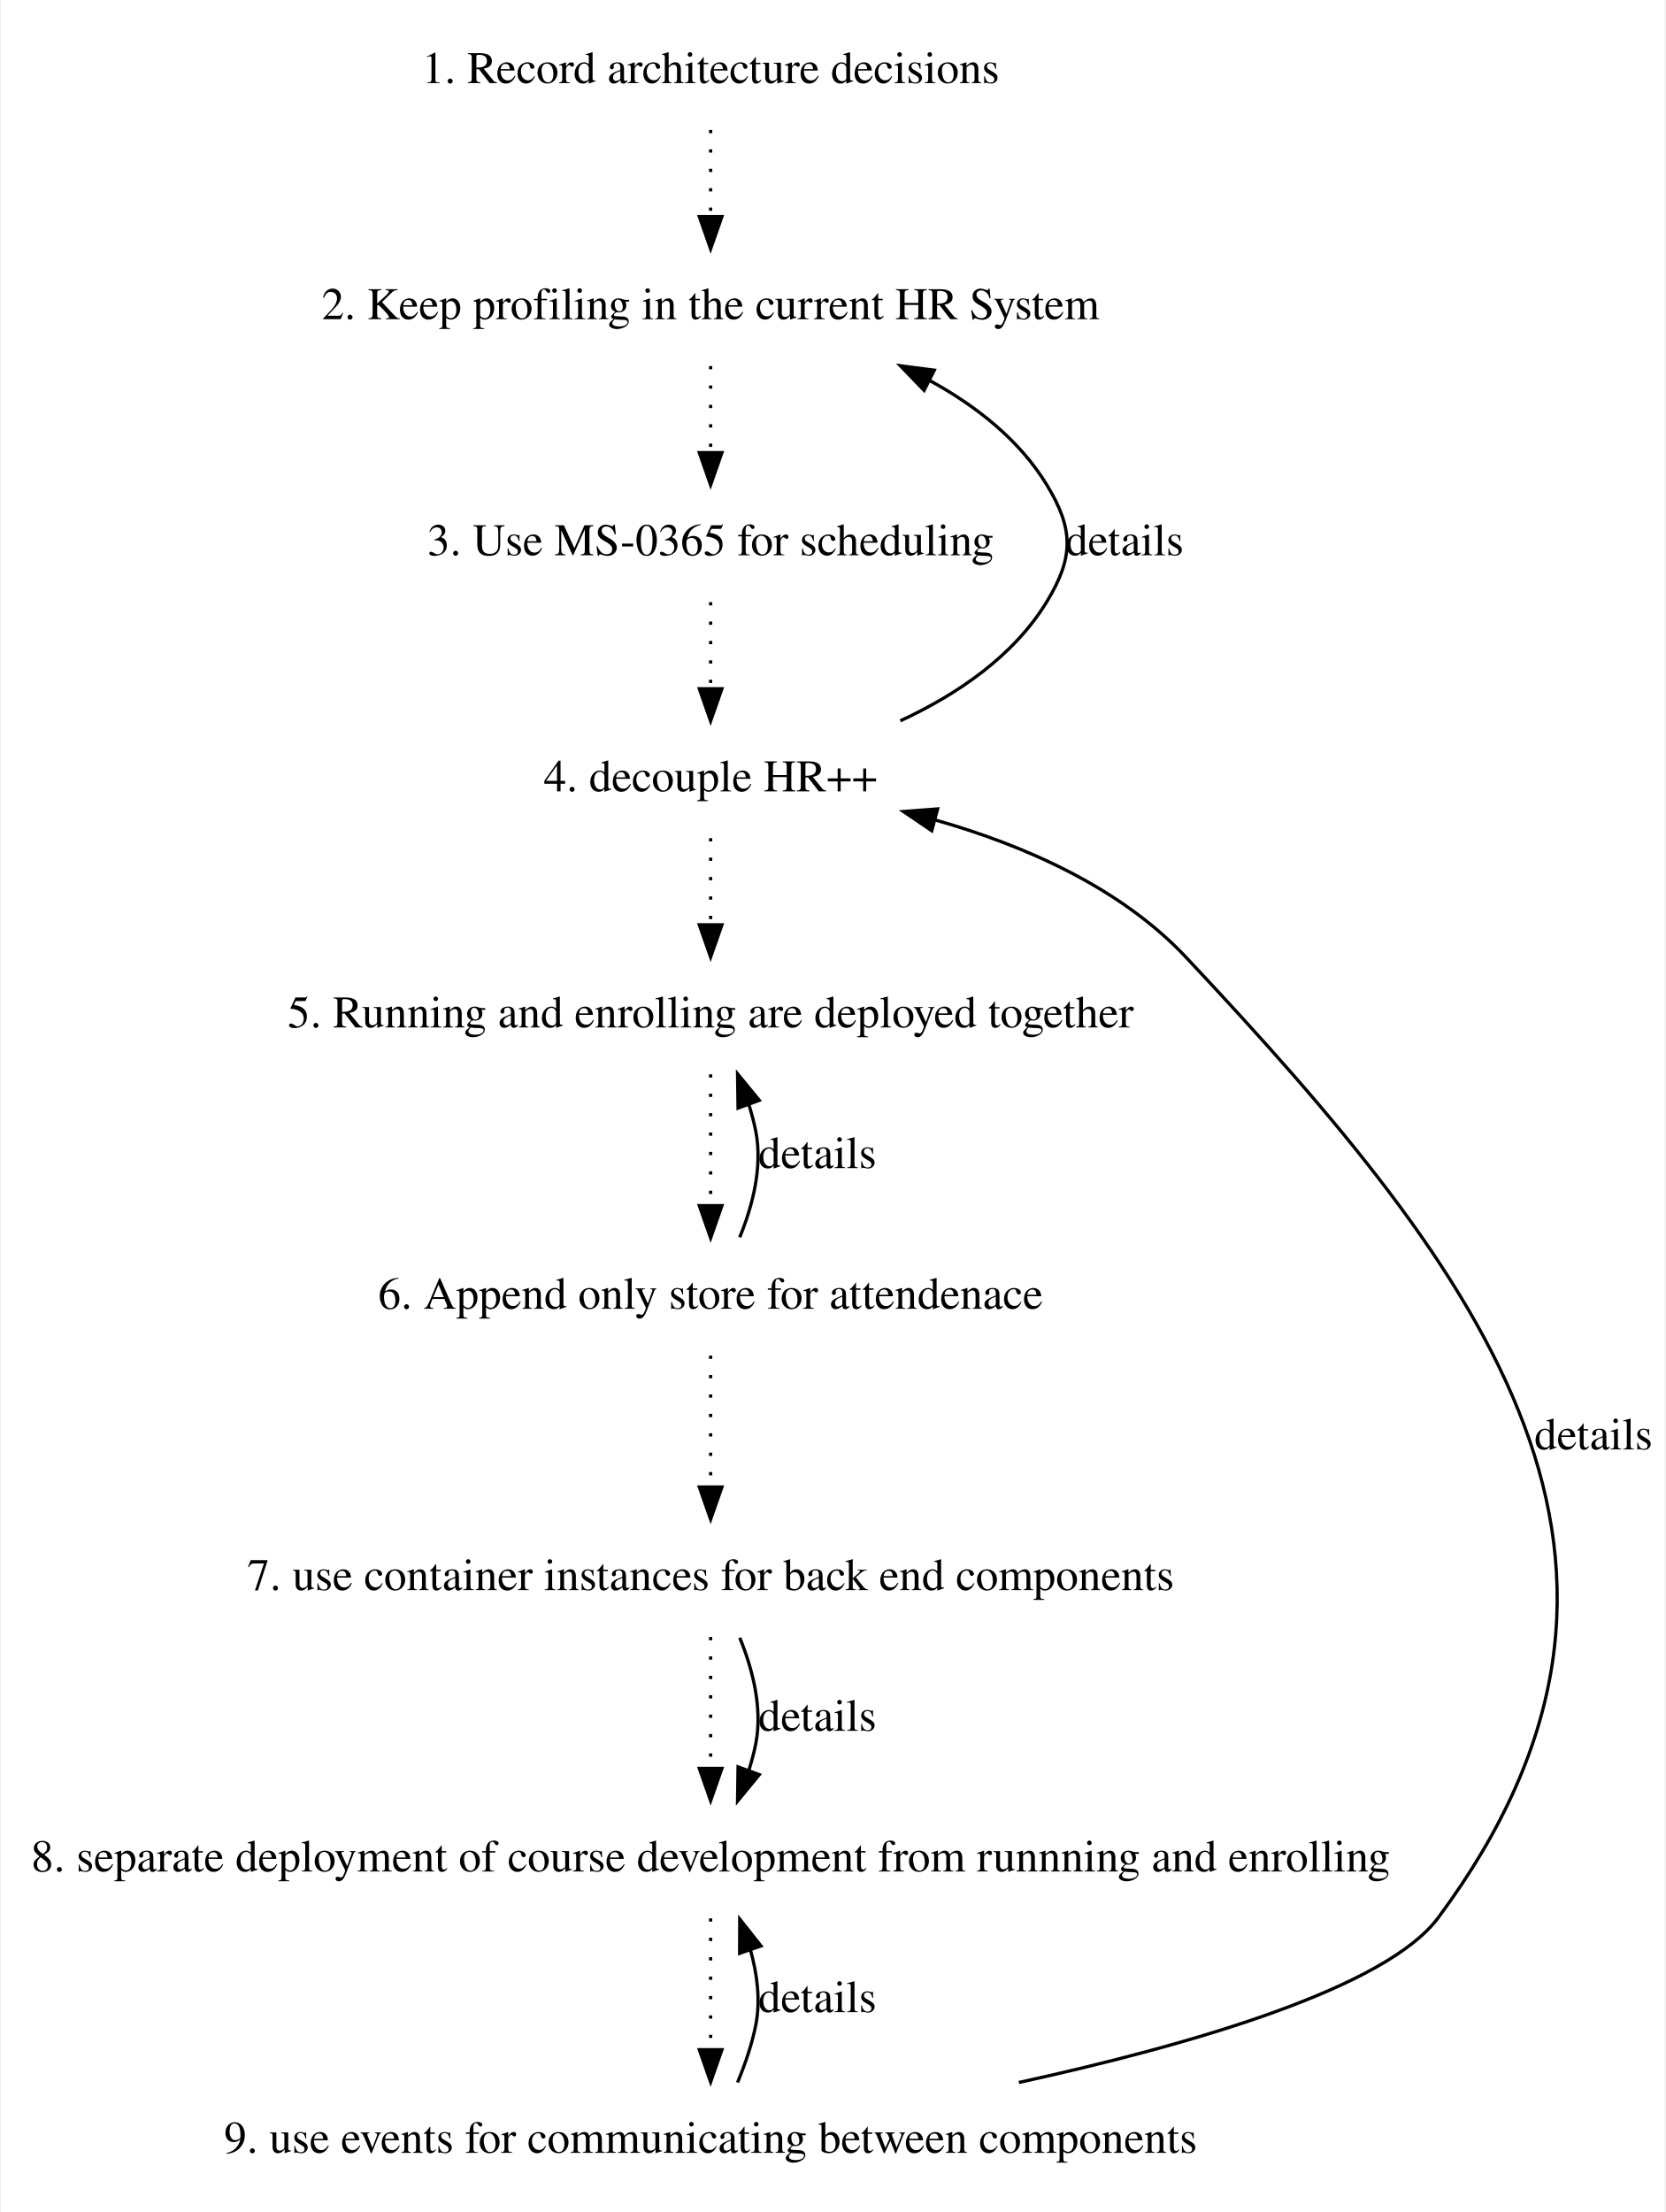
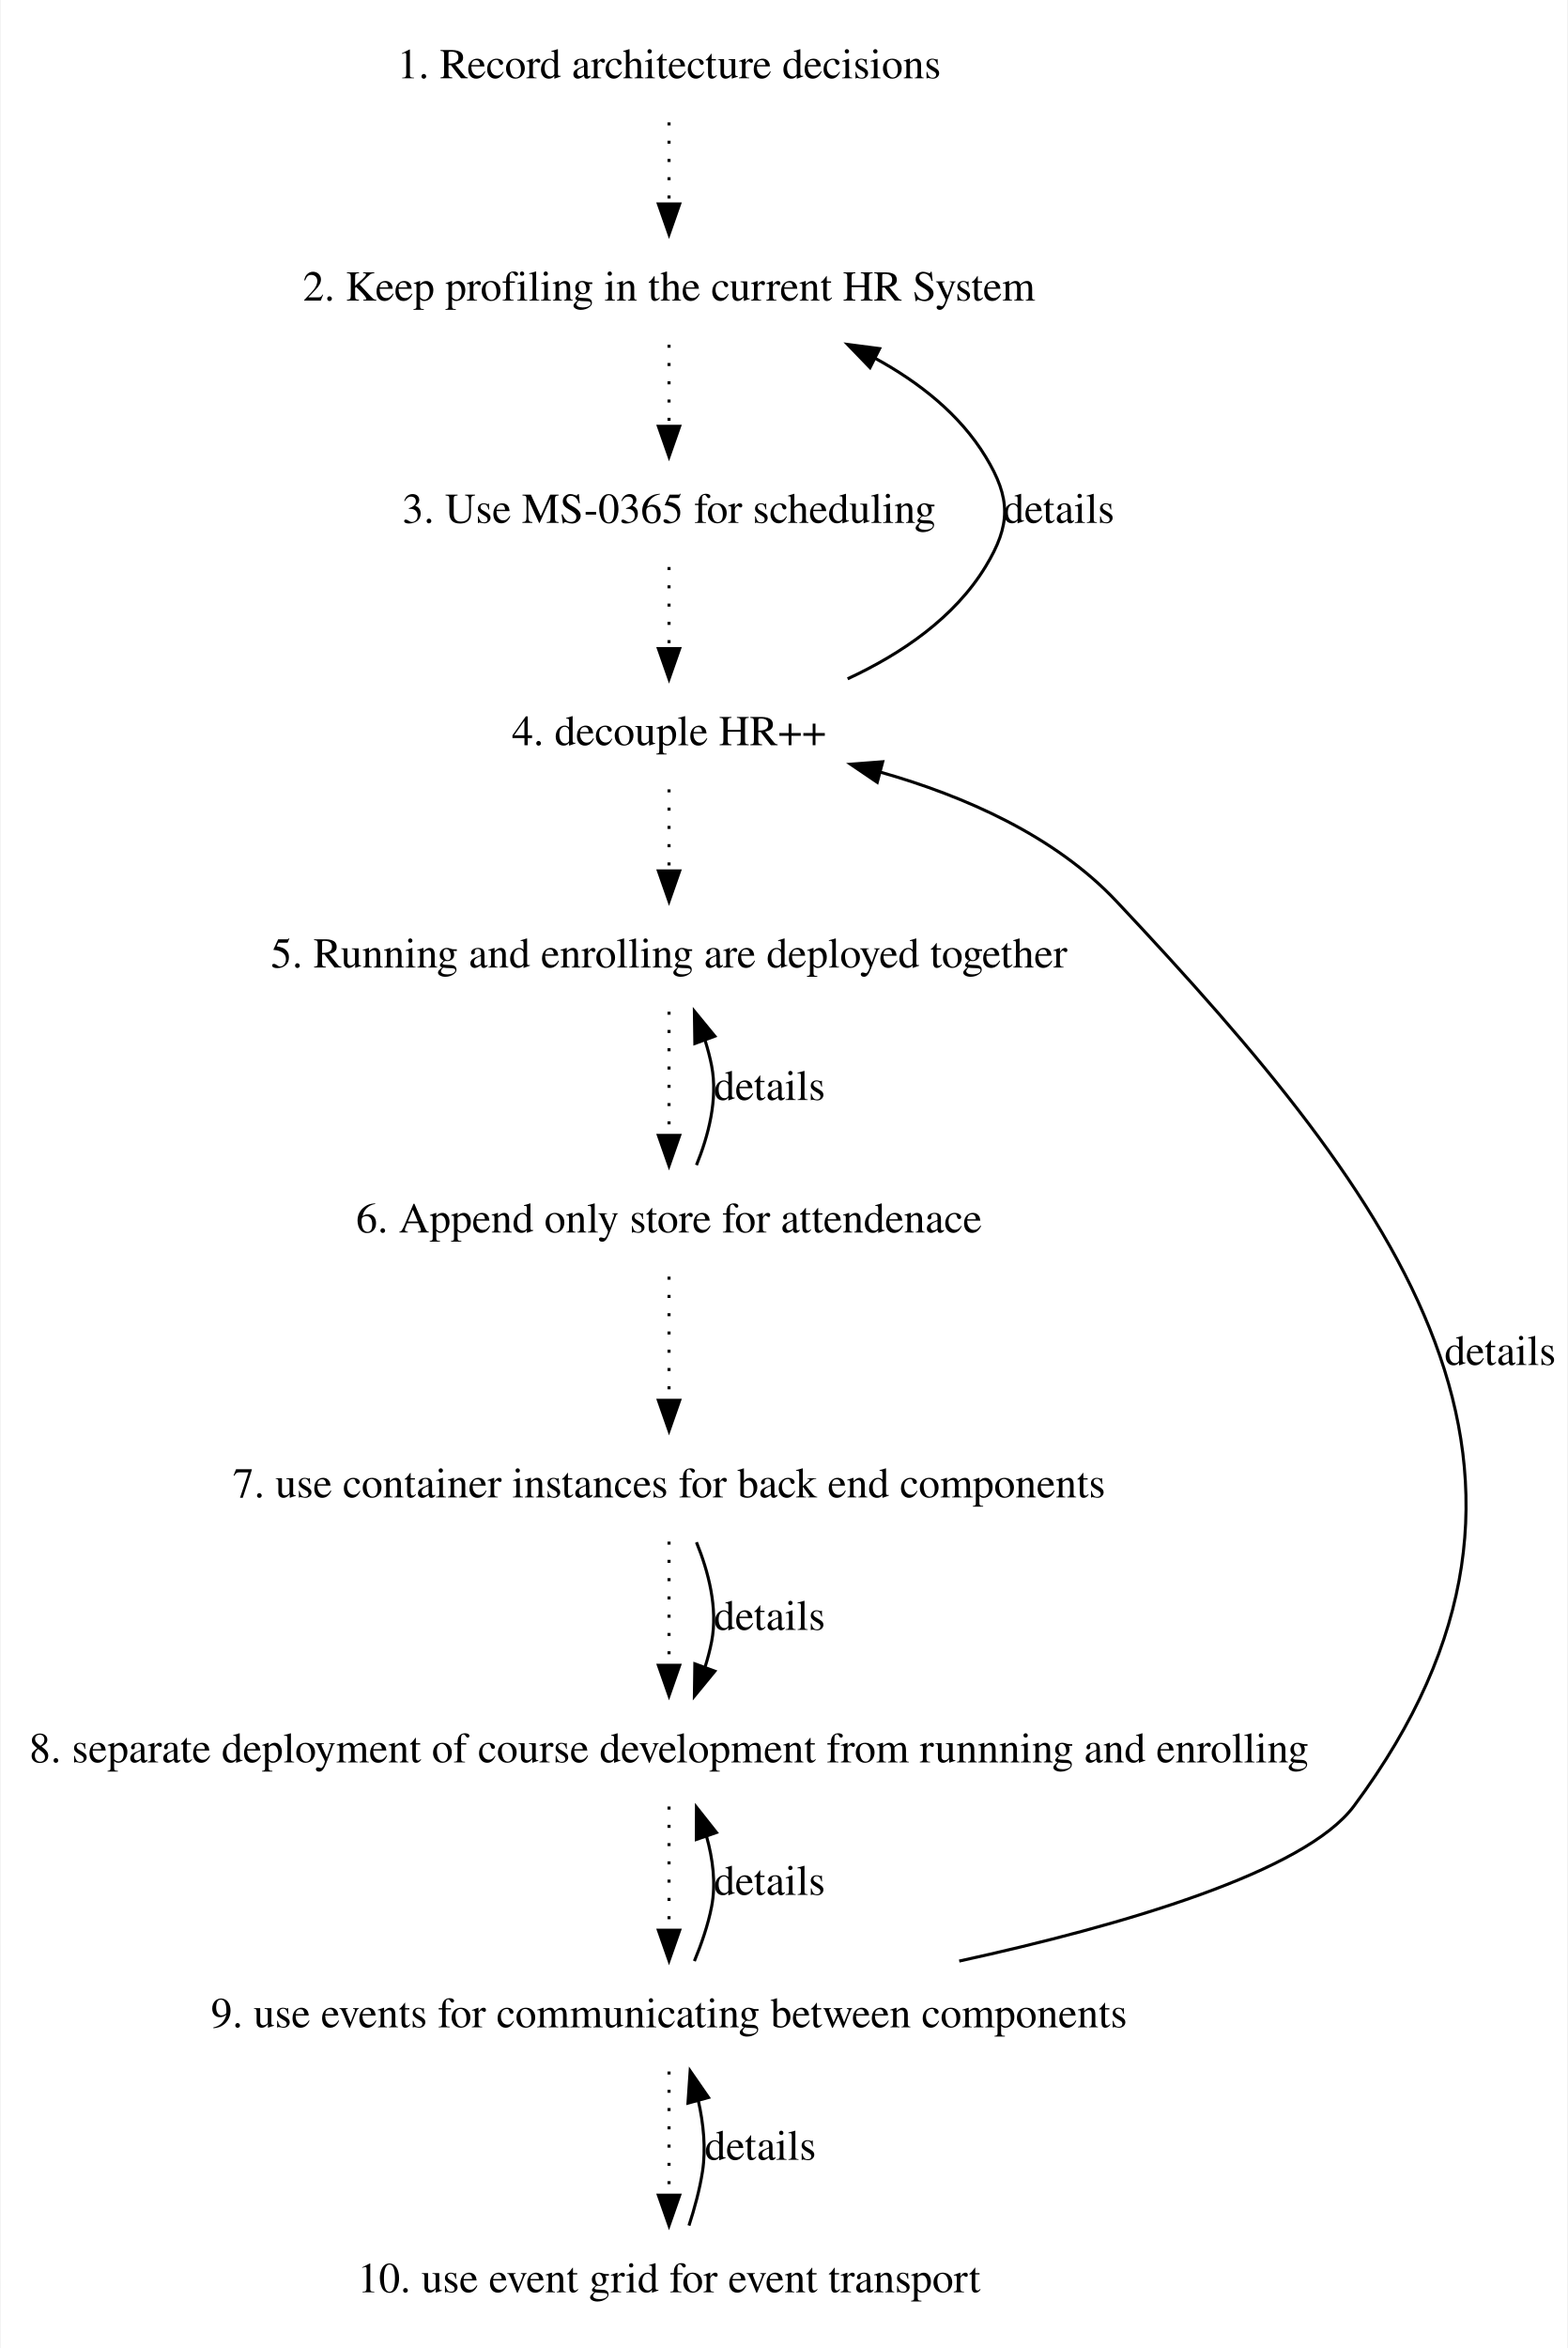
- <svg xmlns="http://www.w3.org/2000/svg" xmlns:xlink="http://www.w3.org/1999/xlink" width="515pt" height="684pt" viewBox="0.00 0.00 514.50 684.00">
-   <g id="graph0" class="graph" transform="scale(1 1) rotate(0) translate(4 680)">
-     <polygon fill="white" stroke="transparent" points="-4,4 -4,-680 510.5,-680 510.5,4 -4,4" />
+ <svg xmlns="http://www.w3.org/2000/svg" xmlns:xlink="http://www.w3.org/1999/xlink" width="515pt" height="771pt" viewBox="0.00 0.00 514.50 771.00">
+   <g id="graph0" class="graph" transform="scale(1 1) rotate(0) translate(4 767)">
+     <polygon fill="white" stroke="transparent" points="-4,4 -4,-767 510.5,-767 510.5,4 -4,4" />
    <g id="node1" class="node">
      <g id="a_node1">
        <a xlink:href="0001-record-architecture-decisions.html" xlink:title="1. Record architecture decisions">
-           <text text-anchor="middle" x="215.5" y="-654.3" font-family="Times,serif" font-size="14.00">1. Record architecture decisions</text>
+           <text text-anchor="middle" x="215.5" y="-741.3" font-family="Times,serif" font-size="14.00">1. Record architecture decisions</text>
        </a>
      </g>
    </g>
    <g id="node2" class="node">
      <g id="a_node2">
        <a xlink:href="0002-keep-profiling-in-the-current-hr-system.html" xlink:title="2. Keep profiling in the current HR System">
-           <text text-anchor="middle" x="215.5" y="-581.3" font-family="Times,serif" font-size="14.00">2. Keep profiling in the current HR System</text>
+           <text text-anchor="middle" x="215.5" y="-668.3" font-family="Times,serif" font-size="14.00">2. Keep profiling in the current HR System</text>
        </a>
      </g>
    </g>
    <g id="edge1" class="edge">
-       <path fill="none" stroke="black" stroke-dasharray="1,5" d="M215.5,-639.81C215.5,-631.79 215.5,-622.05 215.5,-613.07" />
-       <polygon fill="black" stroke="black" points="219,-613.03 215.5,-603.03 212,-613.03 219,-613.03" />
+       <path fill="none" stroke="black" stroke-dasharray="1,5" d="M215.5,-726.81C215.5,-718.79 215.5,-709.05 215.5,-700.07" />
+       <polygon fill="black" stroke="black" points="219,-700.03 215.5,-690.03 212,-700.03 219,-700.03" />
    </g>
    <g id="node3" class="node">
      <g id="a_node3">
        <a xlink:href="0003-use-ms-0365-for-scheduling.html" xlink:title="3. Use MS-0365 for scheduling">
-           <text text-anchor="middle" x="215.5" y="-508.3" font-family="Times,serif" font-size="14.00">3. Use MS-0365 for scheduling</text>
+           <text text-anchor="middle" x="215.5" y="-595.3" font-family="Times,serif" font-size="14.00">3. Use MS-0365 for scheduling</text>
        </a>
      </g>
    </g>
    <g id="edge2" class="edge">
-       <path fill="none" stroke="black" stroke-dasharray="1,5" d="M215.5,-566.81C215.5,-558.79 215.5,-549.05 215.5,-540.07" />
-       <polygon fill="black" stroke="black" points="219,-540.03 215.5,-530.03 212,-540.03 219,-540.03" />
+       <path fill="none" stroke="black" stroke-dasharray="1,5" d="M215.5,-653.81C215.5,-645.79 215.5,-636.05 215.5,-627.07" />
+       <polygon fill="black" stroke="black" points="219,-627.03 215.5,-617.03 212,-627.03 219,-627.03" />
    </g>
    <g id="node4" class="node">
      <g id="a_node4">
        <a xlink:href="0004-decouple-hr.html" xlink:title="4. decouple HR++">
-           <text text-anchor="middle" x="215.5" y="-435.3" font-family="Times,serif" font-size="14.00">4. decouple HR++</text>
+           <text text-anchor="middle" x="215.5" y="-522.3" font-family="Times,serif" font-size="14.00">4. decouple HR++</text>
        </a>
      </g>
    </g>
    <g id="edge3" class="edge">
-       <path fill="none" stroke="black" stroke-dasharray="1,5" d="M215.5,-493.81C215.5,-485.79 215.5,-476.05 215.5,-467.07" />
-       <polygon fill="black" stroke="black" points="219,-467.03 215.5,-457.03 212,-467.03 219,-467.03" />
+       <path fill="none" stroke="black" stroke-dasharray="1,5" d="M215.5,-580.81C215.5,-572.79 215.5,-563.05 215.5,-554.07" />
+       <polygon fill="black" stroke="black" points="219,-554.03 215.5,-544.03 212,-554.03 219,-554.03" />
    </g>
-     <g id="edge9" class="edge">
-       <path fill="none" stroke="black" d="M274.16,-457.1C291.84,-465.3 309.25,-477.13 319.5,-494 327.81,-507.67 327.81,-516.33 319.5,-530 311.01,-543.97 297.61,-554.49 283.22,-562.34" />
-       <polygon fill="black" stroke="black" points="281.52,-559.28 274.16,-566.9 284.67,-565.53 281.52,-559.28" />
-       <text text-anchor="middle" x="343.5" y="-508.3" font-family="Times,serif" font-size="14.00">details</text>
+     <g id="edge10" class="edge">
+       <path fill="none" stroke="black" d="M274.16,-544.1C291.84,-552.3 309.25,-564.13 319.5,-581 327.81,-594.67 327.81,-603.33 319.5,-617 311.01,-630.97 297.61,-641.49 283.22,-649.34" />
+       <polygon fill="black" stroke="black" points="281.52,-646.28 274.16,-653.9 284.67,-652.53 281.52,-646.28" />
+       <text text-anchor="middle" x="343.5" y="-595.3" font-family="Times,serif" font-size="14.00">details</text>
    </g>
    <g id="node5" class="node">
      <g id="a_node5">
        <a xlink:href="0005-running-and-enrolling-are-deployed-together.html" xlink:title="5. Running and enrolling are deployed together">
-           <text text-anchor="middle" x="215.5" y="-362.3" font-family="Times,serif" font-size="14.00">5. Running and enrolling are deployed together</text>
+           <text text-anchor="middle" x="215.5" y="-449.3" font-family="Times,serif" font-size="14.00">5. Running and enrolling are deployed together</text>
        </a>
      </g>
    </g>
    <g id="edge4" class="edge">
-       <path fill="none" stroke="black" stroke-dasharray="1,5" d="M215.5,-420.81C215.5,-412.79 215.5,-403.05 215.5,-394.07" />
-       <polygon fill="black" stroke="black" points="219,-394.03 215.5,-384.03 212,-394.03 219,-394.03" />
+       <path fill="none" stroke="black" stroke-dasharray="1,5" d="M215.5,-507.81C215.5,-499.79 215.5,-490.05 215.5,-481.07" />
+       <polygon fill="black" stroke="black" points="219,-481.03 215.5,-471.03 212,-481.03 219,-481.03" />
    </g>
    <g id="node6" class="node">
      <g id="a_node6">
        <a xlink:href="0006-append-only-store-for-attendenace.html" xlink:title="6. Append only store for attendenace">
-           <text text-anchor="middle" x="215.5" y="-275.3" font-family="Times,serif" font-size="14.00">6. Append only store for attendenace</text>
+           <text text-anchor="middle" x="215.5" y="-362.3" font-family="Times,serif" font-size="14.00">6. Append only store for attendenace</text>
        </a>
      </g>
    </g>
    <g id="edge5" class="edge">
-       <path fill="none" stroke="black" stroke-dasharray="1,5" d="M215.5,-347.8C215.5,-336.16 215.5,-320.55 215.5,-307.24" />
-       <polygon fill="black" stroke="black" points="219,-307.18 215.5,-297.18 212,-307.18 219,-307.18" />
+       <path fill="none" stroke="black" stroke-dasharray="1,5" d="M215.5,-434.8C215.5,-423.16 215.5,-407.55 215.5,-394.24" />
+       <polygon fill="black" stroke="black" points="219,-394.18 215.5,-384.18 212,-394.18 219,-394.18" />
    </g>
-     <g id="edge10" class="edge">
-       <path fill="none" stroke="black" d="M224.51,-297.42C228.4,-306.95 231.61,-319.02 229.5,-330 228.97,-332.74 228.23,-335.53 227.37,-338.29" />
-       <polygon fill="black" stroke="black" points="223.98,-337.35 223.83,-347.95 230.55,-339.76 223.98,-337.35" />
-       <text text-anchor="middle" x="248.5" y="-318.8" font-family="Times,serif" font-size="14.00">details</text>
+     <g id="edge11" class="edge">
+       <path fill="none" stroke="black" d="M224.51,-384.42C228.4,-393.95 231.61,-406.02 229.5,-417 228.97,-419.74 228.23,-422.53 227.37,-425.29" />
+       <polygon fill="black" stroke="black" points="223.98,-424.35 223.83,-434.95 230.55,-426.76 223.98,-424.35" />
+       <text text-anchor="middle" x="248.5" y="-405.8" font-family="Times,serif" font-size="14.00">details</text>
    </g>
    <g id="node7" class="node">
      <g id="a_node7">
        <a xlink:href="0007-use-container-instances-for-back-end-components.html" xlink:title="7. use container instances for back end components">
-           <text text-anchor="middle" x="215.5" y="-188.3" font-family="Times,serif" font-size="14.00">7. use container instances for back end components</text>
+           <text text-anchor="middle" x="215.5" y="-275.3" font-family="Times,serif" font-size="14.00">7. use container instances for back end components</text>
        </a>
      </g>
    </g>
    <g id="edge6" class="edge">
-       <path fill="none" stroke="black" stroke-dasharray="1,5" d="M215.5,-260.8C215.5,-249.16 215.5,-233.55 215.5,-220.24" />
-       <polygon fill="black" stroke="black" points="219,-220.18 215.5,-210.18 212,-220.18 219,-220.18" />
+       <path fill="none" stroke="black" stroke-dasharray="1,5" d="M215.5,-347.8C215.5,-336.16 215.5,-320.55 215.5,-307.24" />
+       <polygon fill="black" stroke="black" points="219,-307.18 215.5,-297.18 212,-307.18 219,-307.18" />
    </g>
    <g id="node8" class="node">
      <g id="a_node8">
        <a xlink:href="0008-separate-course-development-from-runnning-and-enrolling.html" xlink:title="8. separate deployment of course development from runnning and enrolling">
-           <text text-anchor="middle" x="215.5" y="-101.3" font-family="Times,serif" font-size="14.00">8. separate deployment of course development from runnning and enrolling</text>
+           <text text-anchor="middle" x="215.5" y="-188.3" font-family="Times,serif" font-size="14.00">8. separate deployment of course development from runnning and enrolling</text>
        </a>
      </g>
    </g>
    <g id="edge7" class="edge">
-       <path fill="none" stroke="black" stroke-dasharray="1,5" d="M215.5,-173.8C215.5,-162.16 215.5,-146.55 215.5,-133.24" />
-       <polygon fill="black" stroke="black" points="219,-133.18 215.5,-123.18 212,-133.18 219,-133.18" />
+       <path fill="none" stroke="black" stroke-dasharray="1,5" d="M215.5,-260.8C215.5,-249.16 215.5,-233.55 215.5,-220.24" />
+       <polygon fill="black" stroke="black" points="219,-220.18 215.5,-210.18 212,-220.18 219,-220.18" />
    </g>
-     <g id="edge11" class="edge">
-       <path fill="none" stroke="black" d="M224.51,-173.58C228.4,-164.05 231.61,-151.98 229.5,-141 228.97,-138.26 228.23,-135.47 227.37,-132.71" />
-       <polygon fill="black" stroke="black" points="230.55,-131.24 223.83,-123.05 223.98,-133.65 230.55,-131.24" />
-       <text text-anchor="middle" x="248.5" y="-144.8" font-family="Times,serif" font-size="14.00">details</text>
+     <g id="edge12" class="edge">
+       <path fill="none" stroke="black" d="M224.51,-260.58C228.4,-251.05 231.61,-238.98 229.5,-228 228.97,-225.26 228.23,-222.47 227.37,-219.71" />
+       <polygon fill="black" stroke="black" points="230.55,-218.24 223.83,-210.05 223.98,-220.65 230.55,-218.24" />
+       <text text-anchor="middle" x="248.5" y="-231.8" font-family="Times,serif" font-size="14.00">details</text>
    </g>
    <g id="node9" class="node">
      <g id="a_node9">
        <a xlink:href="0009-use-events-for-communicating-between-components.html" xlink:title="9. use events for communicating between components">
-           <text text-anchor="middle" x="215.5" y="-14.3" font-family="Times,serif" font-size="14.00">9. use events for communicating between components</text>
+           <text text-anchor="middle" x="215.5" y="-101.3" font-family="Times,serif" font-size="14.00">9. use events for communicating between components</text>
        </a>
      </g>
    </g>
    <g id="edge8" class="edge">
+       <path fill="none" stroke="black" stroke-dasharray="1,5" d="M215.5,-173.8C215.5,-162.16 215.5,-146.55 215.5,-133.24" />
+       <polygon fill="black" stroke="black" points="219,-133.18 215.5,-123.18 212,-133.18 219,-133.18" />
+     </g>
+     <g id="edge14" class="edge">
+       <path fill="none" stroke="black" d="M310.82,-123.05C364.68,-134.84 424.38,-152.29 440.5,-174 521.86,-283.58 455.98,-371.57 362.5,-471 342.18,-492.61 312.48,-505.61 285.09,-513.41" />
+       <polygon fill="black" stroke="black" points="283.89,-510.11 275.12,-516.06 285.69,-516.87 283.89,-510.11" />
+       <text text-anchor="middle" x="488.5" y="-318.8" font-family="Times,serif" font-size="14.00">details</text>
+     </g>
+     <g id="edge13" class="edge">
+       <path fill="none" stroke="black" d="M223.83,-123.05C226.14,-128.64 228.34,-134.96 229.5,-141 230.95,-148.55 229.89,-156.61 227.82,-164.01" />
+       <polygon fill="black" stroke="black" points="224.47,-162.99 224.51,-173.58 231.08,-165.27 224.47,-162.99" />
+       <text text-anchor="middle" x="248.5" y="-144.8" font-family="Times,serif" font-size="14.00">details</text>
+     </g>
+     <g id="node10" class="node">
+       <g id="a_node10">
+         <a xlink:href="0010-use-event-grid-for-event-transport.html" xlink:title="10. use event grid for event transport">
+           <text text-anchor="middle" x="215.5" y="-14.3" font-family="Times,serif" font-size="14.00">10. use event grid for event transport</text>
+         </a>
+       </g>
+     </g>
+     <g id="edge9" class="edge">
      <path fill="none" stroke="black" stroke-dasharray="1,5" d="M215.5,-86.8C215.5,-75.16 215.5,-59.55 215.5,-46.24" />
      <polygon fill="black" stroke="black" points="219,-46.18 215.5,-36.18 212,-46.18 219,-46.18" />
    </g>
-     <g id="edge13" class="edge">
-       <path fill="none" stroke="black" d="M310.82,-36.05C364.68,-47.84 424.38,-65.29 440.5,-87 521.86,-196.58 455.98,-284.57 362.5,-384 342.18,-405.61 312.48,-418.61 285.09,-426.41" />
-       <polygon fill="black" stroke="black" points="283.89,-423.11 275.12,-429.06 285.69,-429.87 283.89,-423.11" />
-       <text text-anchor="middle" x="488.5" y="-231.8" font-family="Times,serif" font-size="14.00">details</text>
-     </g>
-     <g id="edge12" class="edge">
-       <path fill="none" stroke="black" d="M223.83,-36.05C226.14,-41.64 228.34,-47.96 229.5,-54 230.95,-61.55 229.89,-69.61 227.82,-77.01" />
-       <polygon fill="black" stroke="black" points="224.47,-75.99 224.51,-86.58 231.08,-78.27 224.47,-75.99" />
-       <text text-anchor="middle" x="248.5" y="-57.8" font-family="Times,serif" font-size="14.00">details</text>
+     <g id="edge15" class="edge">
+       <path fill="none" stroke="black" d="M222.05,-36.2C223.87,-41.79 225.59,-48.08 226.5,-54 227.67,-61.61 226.79,-69.8 225.11,-77.29" />
+       <polygon fill="black" stroke="black" points="221.72,-76.41 222.44,-86.98 228.47,-78.26 221.72,-76.41" />
+       <text text-anchor="middle" x="245.5" y="-57.8" font-family="Times,serif" font-size="14.00">details</text>
    </g>
  </g>
</svg>
